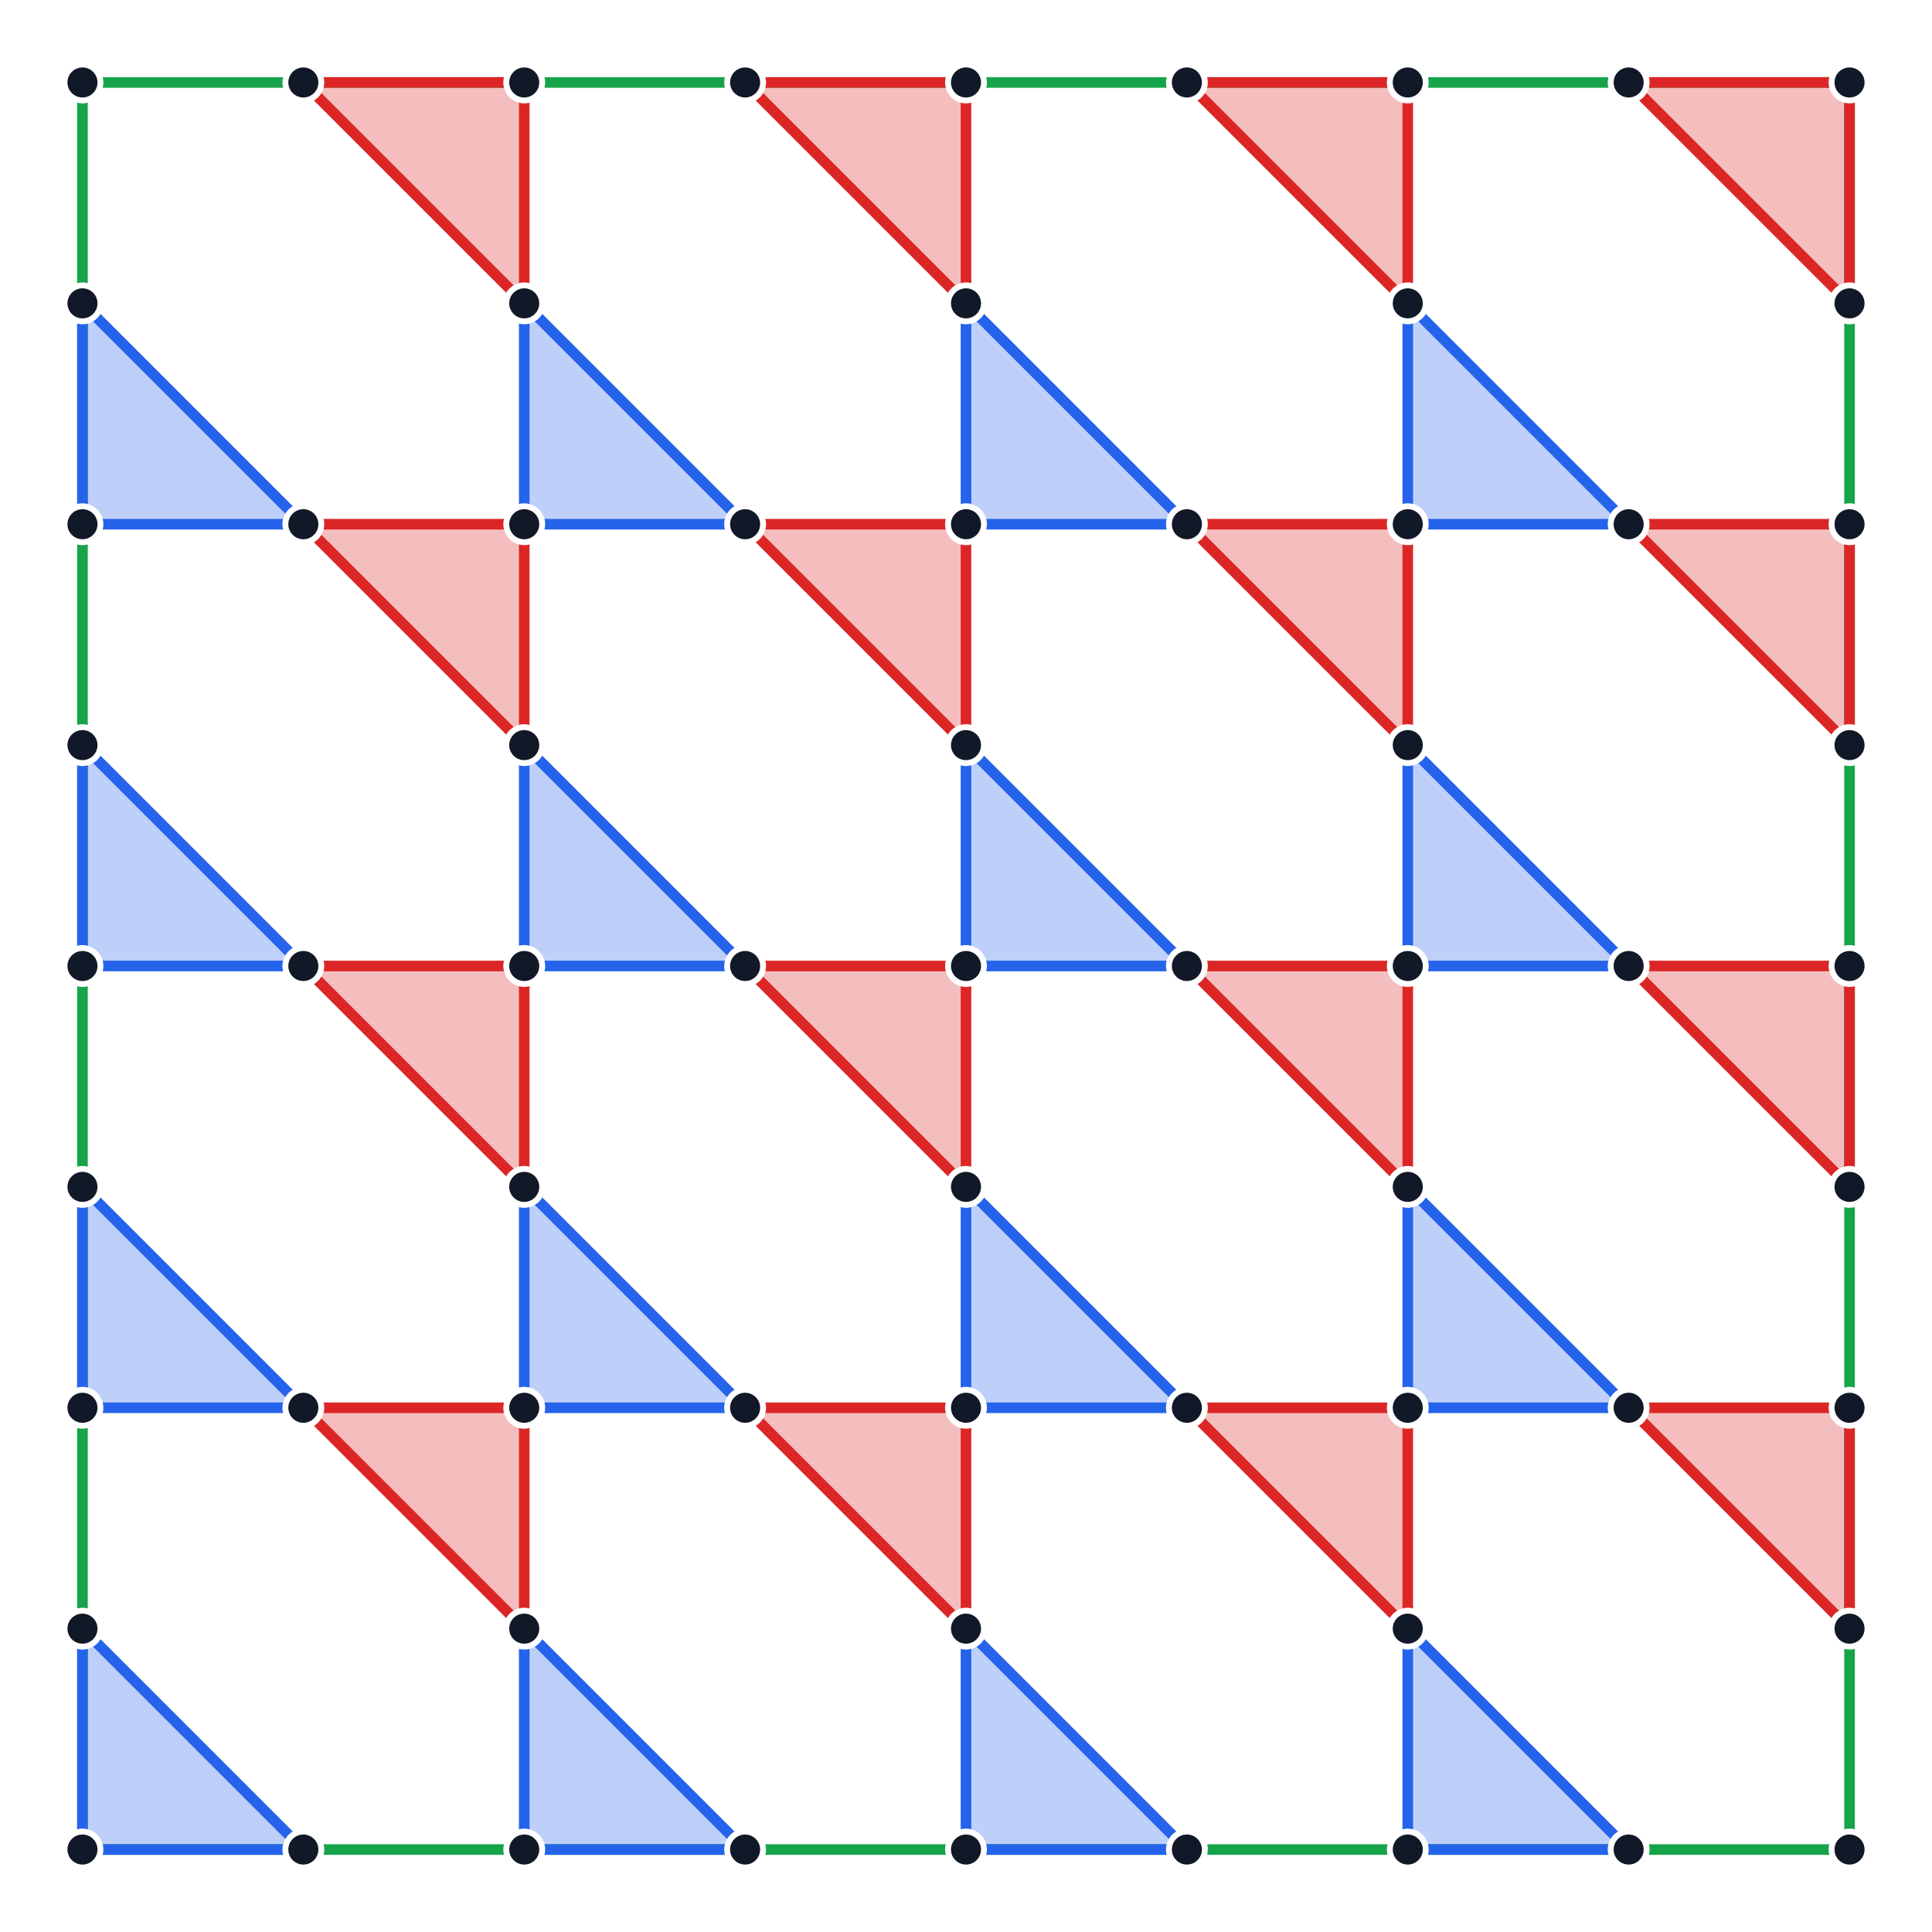
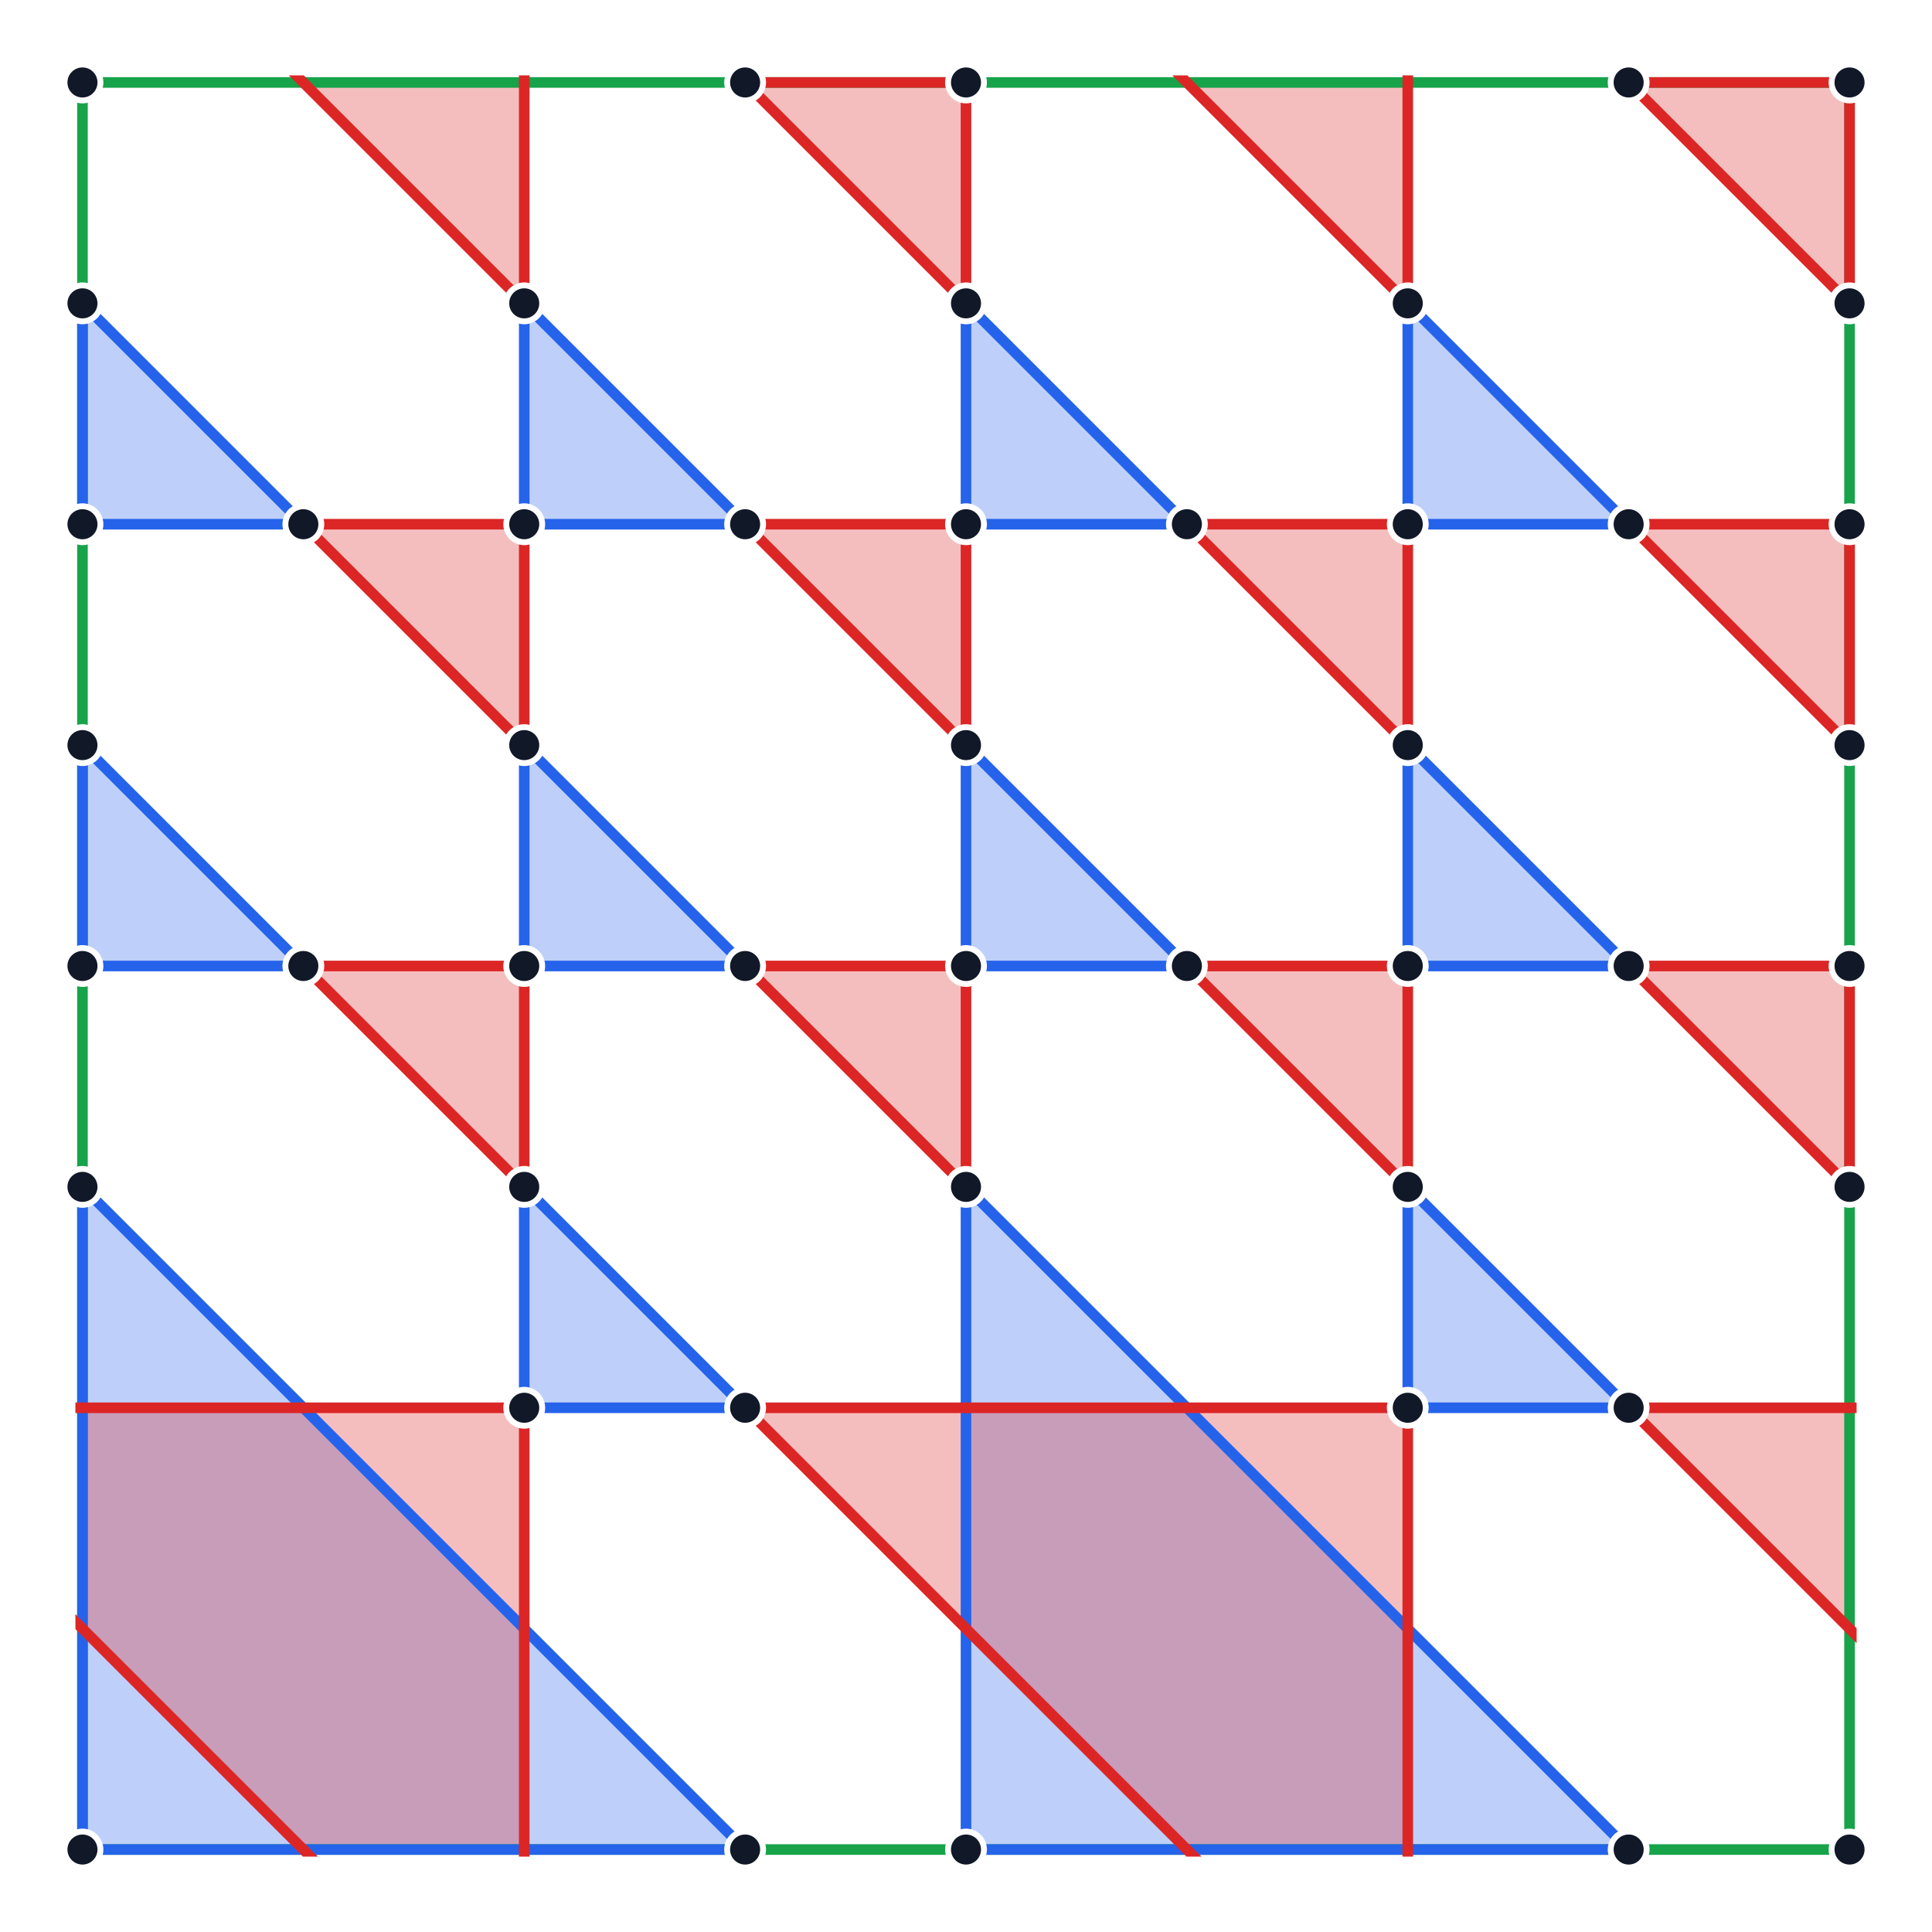
- <svg xmlns="http://www.w3.org/2000/svg" width="1600" height="1600" viewBox="0 0 328.0 328.0" role="img" aria-label="S01, standard bipartite, symmetry orbit 1, 48 switches">
+ <svg xmlns="http://www.w3.org/2000/svg" width="1600" height="1600" viewBox="0 0 328.0 328.0" role="img" aria-label="G1D06, all-disk, symmetry orbit 8, 36 switches">
  <style>.o4-diagram-bg{fill:#ffffff;}</style>
  <defs>
-     <clipPath id="o4-clip-s01">
+     <clipPath id="o4-clip-g1d06">
      <rect x="14.0" y="14.0" width="300.0" height="300.0" />
    </clipPath>
-     <clipPath id="o4-clip-s01-boundary">
+     <clipPath id="o4-clip-g1d06-boundary">
      <rect x="12.8" y="12.8" width="302.4" height="302.4" />
    </clipPath>
  </defs>
  <rect class="o4-diagram-bg" x="0" y="0" width="328.0" height="328.0" />
-   <g clip-path="url(#o4-clip-s01)">
-     <polygon points="51.50,314.00 14.00,276.50 14.00,314.00" style="fill:#2563eb;fill-opacity:.30;stroke:none" />
-     <polygon points="51.50,14.00 14.00,-23.50 14.00,14.00" style="fill:#2563eb;fill-opacity:.30;stroke:none" />
-     <polygon points="351.50,314.00 314.00,276.50 314.00,314.00" style="fill:#2563eb;fill-opacity:.30;stroke:none" />
-     <polygon points="351.50,14.00 314.00,-23.50 314.00,14.00" style="fill:#2563eb;fill-opacity:.30;stroke:none" />
+   <g clip-path="url(#o4-clip-g1d06)">
+     <polygon points="51.50,314.00 89.00,314.00 126.50,314.00 89.00,276.50 51.50,239.00 14.00,201.50 14.00,239.00 14.00,276.50 14.00,314.00" style="fill:#2563eb;fill-opacity:.30;stroke:none" />
+     <polygon points="51.50,14.00 89.00,14.00 126.50,14.00 89.00,-23.50 51.50,-61.00 14.00,-98.50 14.00,-61.00 14.00,-23.50 14.00,14.00" style="fill:#2563eb;fill-opacity:.30;stroke:none" />
+     <polygon points="351.50,314.00 389.00,314.00 426.50,314.00 389.00,276.50 351.50,239.00 314.00,201.50 314.00,239.00 314.00,276.50 314.00,314.00" style="fill:#2563eb;fill-opacity:.30;stroke:none" />
+     <polygon points="351.50,14.00 389.00,14.00 426.50,14.00 389.00,-23.50 351.50,-61.00 314.00,-98.50 314.00,-61.00 314.00,-23.50 314.00,14.00" style="fill:#2563eb;fill-opacity:.30;stroke:none" />
    <polygon points="-23.50,314.00 14.00,351.50 14.00,314.00" style="fill:#dc2626;fill-opacity:.30;stroke:none" />
    <polygon points="-23.50,14.00 14.00,51.50 14.00,14.00" style="fill:#dc2626;fill-opacity:.30;stroke:none" />
    <polygon points="276.50,314.00 314.00,351.50 314.00,314.00" style="fill:#dc2626;fill-opacity:.30;stroke:none" />
    <polygon points="276.50,14.00 314.00,51.50 314.00,14.00" style="fill:#dc2626;fill-opacity:.30;stroke:none" />
-     <polygon points="126.50,314.00 89.00,276.50 89.00,314.00" style="fill:#2563eb;fill-opacity:.30;stroke:none" />
-     <polygon points="126.50,14.00 89.00,-23.50 89.00,14.00" style="fill:#2563eb;fill-opacity:.30;stroke:none" />
-     <polygon points="51.50,314.00 89.00,351.50 89.00,314.00" style="fill:#dc2626;fill-opacity:.30;stroke:none" />
-     <polygon points="51.50,14.00 89.00,51.50 89.00,14.00" style="fill:#dc2626;fill-opacity:.30;stroke:none" />
-     <polygon points="201.50,314.00 164.00,276.50 164.00,314.00" style="fill:#2563eb;fill-opacity:.30;stroke:none" />
-     <polygon points="201.50,14.00 164.00,-23.50 164.00,14.00" style="fill:#2563eb;fill-opacity:.30;stroke:none" />
+     <polygon points="89.00,276.50 89.00,239.00 51.50,239.00 14.00,239.00 -23.50,239.00 14.00,276.50 51.50,314.00 89.00,351.50 89.00,314.00" style="fill:#dc2626;fill-opacity:.30;stroke:none" />
+     <polygon points="89.00,-23.50 89.00,-61.00 51.50,-61.00 14.00,-61.00 -23.50,-61.00 14.00,-23.50 51.50,14.00 89.00,51.50 89.00,14.00" style="fill:#dc2626;fill-opacity:.30;stroke:none" />
+     <polygon points="389.00,276.50 389.00,239.00 351.50,239.00 314.00,239.00 276.50,239.00 314.00,276.50 351.50,314.00 389.00,351.50 389.00,314.00" style="fill:#dc2626;fill-opacity:.30;stroke:none" />
+     <polygon points="389.00,-23.50 389.00,-61.00 351.50,-61.00 314.00,-61.00 276.50,-61.00 314.00,-23.50 351.50,14.00 389.00,51.50 389.00,14.00" style="fill:#dc2626;fill-opacity:.30;stroke:none" />
+     <polygon points="201.50,314.00 239.00,314.00 276.50,314.00 239.00,276.50 201.50,239.00 164.00,201.50 164.00,239.00 164.00,276.50 164.00,314.00" style="fill:#2563eb;fill-opacity:.30;stroke:none" />
+     <polygon points="201.50,14.00 239.00,14.00 276.50,14.00 239.00,-23.50 201.50,-61.00 164.00,-98.50 164.00,-61.00 164.00,-23.50 164.00,14.00" style="fill:#2563eb;fill-opacity:.30;stroke:none" />
    <polygon points="126.50,314.00 164.00,351.50 164.00,314.00" style="fill:#dc2626;fill-opacity:.30;stroke:none" />
    <polygon points="126.50,14.00 164.00,51.50 164.00,14.00" style="fill:#dc2626;fill-opacity:.30;stroke:none" />
-     <polygon points="276.50,314.00 239.00,276.50 239.00,314.00" style="fill:#2563eb;fill-opacity:.30;stroke:none" />
-     <polygon points="276.50,14.00 239.00,-23.50 239.00,14.00" style="fill:#2563eb;fill-opacity:.30;stroke:none" />
-     <polygon points="201.50,314.00 239.00,351.50 239.00,314.00" style="fill:#dc2626;fill-opacity:.30;stroke:none" />
-     <polygon points="201.50,14.00 239.00,51.50 239.00,14.00" style="fill:#dc2626;fill-opacity:.30;stroke:none" />
-     <polygon points="51.50,239.00 14.00,201.50 14.00,239.00" style="fill:#2563eb;fill-opacity:.30;stroke:none" />
-     <polygon points="351.50,239.00 314.00,201.50 314.00,239.00" style="fill:#2563eb;fill-opacity:.30;stroke:none" />
-     <polygon points="-23.50,239.00 14.00,276.50 14.00,239.00" style="fill:#dc2626;fill-opacity:.30;stroke:none" />
-     <polygon points="276.50,239.00 314.00,276.50 314.00,239.00" style="fill:#dc2626;fill-opacity:.30;stroke:none" />
+     <polygon points="239.00,276.50 239.00,239.00 201.50,239.00 164.00,239.00 126.50,239.00 164.00,276.50 201.50,314.00 239.00,351.50 239.00,314.00" style="fill:#dc2626;fill-opacity:.30;stroke:none" />
+     <polygon points="239.00,-23.50 239.00,-61.00 201.50,-61.00 164.00,-61.00 126.50,-61.00 164.00,-23.50 201.50,14.00 239.00,51.50 239.00,14.00" style="fill:#dc2626;fill-opacity:.30;stroke:none" />
    <polygon points="126.50,239.00 89.00,201.50 89.00,239.00" style="fill:#2563eb;fill-opacity:.30;stroke:none" />
-     <polygon points="51.50,239.00 89.00,276.50 89.00,239.00" style="fill:#dc2626;fill-opacity:.30;stroke:none" />
-     <polygon points="201.50,239.00 164.00,201.50 164.00,239.00" style="fill:#2563eb;fill-opacity:.30;stroke:none" />
-     <polygon points="126.50,239.00 164.00,276.50 164.00,239.00" style="fill:#dc2626;fill-opacity:.30;stroke:none" />
    <polygon points="276.50,239.00 239.00,201.50 239.00,239.00" style="fill:#2563eb;fill-opacity:.30;stroke:none" />
-     <polygon points="201.50,239.00 239.00,276.50 239.00,239.00" style="fill:#dc2626;fill-opacity:.30;stroke:none" />
    <polygon points="51.50,164.00 14.00,126.50 14.00,164.00" style="fill:#2563eb;fill-opacity:.30;stroke:none" />
    <polygon points="351.50,164.00 314.00,126.50 314.00,164.00" style="fill:#2563eb;fill-opacity:.30;stroke:none" />
    <polygon points="-23.50,164.00 14.00,201.50 14.00,164.00" style="fill:#dc2626;fill-opacity:.30;stroke:none" />
    <polygon points="276.50,164.00 314.00,201.50 314.00,164.00" style="fill:#dc2626;fill-opacity:.30;stroke:none" />
    <polygon points="126.50,164.00 89.00,126.50 89.00,164.00" style="fill:#2563eb;fill-opacity:.30;stroke:none" />
    <polygon points="51.50,164.00 89.00,201.50 89.00,164.00" style="fill:#dc2626;fill-opacity:.30;stroke:none" />
    <polygon points="201.50,164.00 164.00,126.50 164.00,164.00" style="fill:#2563eb;fill-opacity:.30;stroke:none" />
    <polygon points="126.50,164.00 164.00,201.50 164.00,164.00" style="fill:#dc2626;fill-opacity:.30;stroke:none" />
    <polygon points="276.50,164.00 239.00,126.50 239.00,164.00" style="fill:#2563eb;fill-opacity:.30;stroke:none" />
    <polygon points="201.50,164.00 239.00,201.50 239.00,164.00" style="fill:#dc2626;fill-opacity:.30;stroke:none" />
    <polygon points="51.50,89.00 14.00,51.50 14.00,89.00" style="fill:#2563eb;fill-opacity:.30;stroke:none" />
    <polygon points="351.50,89.00 314.00,51.50 314.00,89.00" style="fill:#2563eb;fill-opacity:.30;stroke:none" />
    <polygon points="-23.50,89.00 14.00,126.50 14.00,89.00" style="fill:#dc2626;fill-opacity:.30;stroke:none" />
    <polygon points="276.50,89.00 314.00,126.50 314.00,89.00" style="fill:#dc2626;fill-opacity:.30;stroke:none" />
    <polygon points="126.50,89.00 89.00,51.50 89.00,89.00" style="fill:#2563eb;fill-opacity:.30;stroke:none" />
    <polygon points="51.50,89.00 89.00,126.50 89.00,89.00" style="fill:#dc2626;fill-opacity:.30;stroke:none" />
    <polygon points="201.50,89.00 164.00,51.50 164.00,89.00" style="fill:#2563eb;fill-opacity:.30;stroke:none" />
    <polygon points="126.50,89.00 164.00,126.50 164.00,89.00" style="fill:#dc2626;fill-opacity:.30;stroke:none" />
    <polygon points="276.50,89.00 239.00,51.50 239.00,89.00" style="fill:#2563eb;fill-opacity:.30;stroke:none" />
    <polygon points="201.50,89.00 239.00,126.50 239.00,89.00" style="fill:#dc2626;fill-opacity:.30;stroke:none" />
  </g>
  <rect x="14.0" y="14.0" width="300.0" height="300.0" style="fill:none;stroke:#16a34a;stroke-width:1.8" />
-   <g clip-path="url(#o4-clip-s01-boundary)">
-     <line x1="51.50" y1="314.00" x2="14.00" y2="276.50" style="stroke:#2563eb;stroke-width:1.8;stroke-linejoin:round;stroke-linecap:round" />
+   <g clip-path="url(#o4-clip-g1d06-boundary)">
+     <line x1="51.50" y1="314.00" x2="89.00" y2="314.00" style="stroke:#2563eb;stroke-width:1.8;stroke-linejoin:round;stroke-linecap:round" />
+     <line x1="89.00" y1="314.00" x2="126.50" y2="314.00" style="stroke:#2563eb;stroke-width:1.8;stroke-linejoin:round;stroke-linecap:round" />
+     <line x1="126.50" y1="314.00" x2="89.00" y2="276.50" style="stroke:#2563eb;stroke-width:1.8;stroke-linejoin:round;stroke-linecap:round" />
+     <line x1="89.00" y1="276.50" x2="51.50" y2="239.00" style="stroke:#2563eb;stroke-width:1.8;stroke-linejoin:round;stroke-linecap:round" />
+     <line x1="51.50" y1="239.00" x2="14.00" y2="201.50" style="stroke:#2563eb;stroke-width:1.8;stroke-linejoin:round;stroke-linecap:round" />
+     <line x1="14.00" y1="201.50" x2="14.00" y2="239.00" style="stroke:#2563eb;stroke-width:1.8;stroke-linejoin:round;stroke-linecap:round" />
+     <line x1="14.00" y1="239.00" x2="14.00" y2="276.50" style="stroke:#2563eb;stroke-width:1.8;stroke-linejoin:round;stroke-linecap:round" />
    <line x1="14.00" y1="276.50" x2="14.00" y2="314.00" style="stroke:#2563eb;stroke-width:1.8;stroke-linejoin:round;stroke-linecap:round" />
    <line x1="14.00" y1="314.00" x2="51.50" y2="314.00" style="stroke:#2563eb;stroke-width:1.8;stroke-linejoin:round;stroke-linecap:round" />
-     <line x1="51.50" y1="14.00" x2="14.00" y2="-23.50" style="stroke:#2563eb;stroke-width:1.8;stroke-linejoin:round;stroke-linecap:round" />
-     <line x1="351.50" y1="314.00" x2="314.00" y2="276.50" style="stroke:#2563eb;stroke-width:1.8;stroke-linejoin:round;stroke-linecap:round" />
-     <line x1="351.50" y1="14.00" x2="314.00" y2="-23.50" style="stroke:#2563eb;stroke-width:1.8;stroke-linejoin:round;stroke-linecap:round" />
+     <line x1="126.50" y1="14.00" x2="89.00" y2="-23.50" style="stroke:#2563eb;stroke-width:1.8;stroke-linejoin:round;stroke-linecap:round" />
+     <line x1="351.50" y1="239.00" x2="314.00" y2="201.50" style="stroke:#2563eb;stroke-width:1.8;stroke-linejoin:round;stroke-linecap:round" />
    <line x1="-23.50" y1="314.00" x2="14.00" y2="351.50" style="stroke:#dc2626;stroke-width:1.8;stroke-linejoin:round;stroke-linecap:round" />
    <line x1="-23.50" y1="14.00" x2="14.00" y2="51.50" style="stroke:#dc2626;stroke-width:1.8;stroke-linejoin:round;stroke-linecap:round" />
    <line x1="276.50" y1="314.00" x2="314.00" y2="351.50" style="stroke:#dc2626;stroke-width:1.8;stroke-linejoin:round;stroke-linecap:round" />
    <line x1="276.50" y1="14.00" x2="314.00" y2="51.50" style="stroke:#dc2626;stroke-width:1.8;stroke-linejoin:round;stroke-linecap:round" />
    <line x1="314.00" y1="51.50" x2="314.00" y2="14.00" style="stroke:#dc2626;stroke-width:1.8;stroke-linejoin:round;stroke-linecap:round" />
    <line x1="314.00" y1="14.00" x2="276.50" y2="14.00" style="stroke:#dc2626;stroke-width:1.8;stroke-linejoin:round;stroke-linecap:round" />
-     <line x1="126.50" y1="314.00" x2="89.00" y2="276.50" style="stroke:#2563eb;stroke-width:1.8;stroke-linejoin:round;stroke-linecap:round" />
-     <line x1="89.00" y1="276.50" x2="89.00" y2="314.00" style="stroke:#2563eb;stroke-width:1.8;stroke-linejoin:round;stroke-linecap:round" />
-     <line x1="89.00" y1="314.00" x2="126.50" y2="314.00" style="stroke:#2563eb;stroke-width:1.8;stroke-linejoin:round;stroke-linecap:round" />
-     <line x1="126.50" y1="14.00" x2="89.00" y2="-23.50" style="stroke:#2563eb;stroke-width:1.8;stroke-linejoin:round;stroke-linecap:round" />
-     <line x1="89.00" y1="-23.50" x2="89.00" y2="14.00" style="stroke:#2563eb;stroke-width:1.8;stroke-linejoin:round;stroke-linecap:round" />
+     <line x1="89.00" y1="276.50" x2="89.00" y2="239.00" style="stroke:#dc2626;stroke-width:1.8;stroke-linejoin:round;stroke-linecap:round" />
+     <line x1="89.00" y1="239.00" x2="51.50" y2="239.00" style="stroke:#dc2626;stroke-width:1.8;stroke-linejoin:round;stroke-linecap:round" />
+     <line x1="51.50" y1="239.00" x2="14.00" y2="239.00" style="stroke:#dc2626;stroke-width:1.8;stroke-linejoin:round;stroke-linecap:round" />
+     <line x1="14.00" y1="239.00" x2="-23.50" y2="239.00" style="stroke:#dc2626;stroke-width:1.8;stroke-linejoin:round;stroke-linecap:round" />
+     <line x1="-23.50" y1="239.00" x2="14.00" y2="276.50" style="stroke:#dc2626;stroke-width:1.8;stroke-linejoin:round;stroke-linecap:round" />
+     <line x1="14.00" y1="276.50" x2="51.50" y2="314.00" style="stroke:#dc2626;stroke-width:1.8;stroke-linejoin:round;stroke-linecap:round" />
    <line x1="51.50" y1="314.00" x2="89.00" y2="351.50" style="stroke:#dc2626;stroke-width:1.8;stroke-linejoin:round;stroke-linecap:round" />
    <line x1="89.00" y1="351.50" x2="89.00" y2="314.00" style="stroke:#dc2626;stroke-width:1.8;stroke-linejoin:round;stroke-linecap:round" />
+     <line x1="89.00" y1="314.00" x2="89.00" y2="276.50" style="stroke:#dc2626;stroke-width:1.8;stroke-linejoin:round;stroke-linecap:round" />
+     <line x1="14.00" y1="-23.50" x2="51.50" y2="14.00" style="stroke:#dc2626;stroke-width:1.8;stroke-linejoin:round;stroke-linecap:round" />
    <line x1="51.50" y1="14.00" x2="89.00" y2="51.50" style="stroke:#dc2626;stroke-width:1.8;stroke-linejoin:round;stroke-linecap:round" />
    <line x1="89.00" y1="51.50" x2="89.00" y2="14.00" style="stroke:#dc2626;stroke-width:1.8;stroke-linejoin:round;stroke-linecap:round" />
-     <line x1="89.00" y1="14.00" x2="51.50" y2="14.00" style="stroke:#dc2626;stroke-width:1.8;stroke-linejoin:round;stroke-linecap:round" />
-     <line x1="201.50" y1="314.00" x2="164.00" y2="276.50" style="stroke:#2563eb;stroke-width:1.8;stroke-linejoin:round;stroke-linecap:round" />
+     <line x1="89.00" y1="14.00" x2="89.00" y2="-23.50" style="stroke:#dc2626;stroke-width:1.8;stroke-linejoin:round;stroke-linecap:round" />
+     <line x1="351.50" y1="239.00" x2="314.00" y2="239.00" style="stroke:#dc2626;stroke-width:1.8;stroke-linejoin:round;stroke-linecap:round" />
+     <line x1="314.00" y1="239.00" x2="276.50" y2="239.00" style="stroke:#dc2626;stroke-width:1.8;stroke-linejoin:round;stroke-linecap:round" />
+     <line x1="276.50" y1="239.00" x2="314.00" y2="276.50" style="stroke:#dc2626;stroke-width:1.8;stroke-linejoin:round;stroke-linecap:round" />
+     <line x1="314.00" y1="276.50" x2="351.50" y2="314.00" style="stroke:#dc2626;stroke-width:1.8;stroke-linejoin:round;stroke-linecap:round" />
+     <line x1="314.00" y1="-23.50" x2="351.50" y2="14.00" style="stroke:#dc2626;stroke-width:1.8;stroke-linejoin:round;stroke-linecap:round" />
+     <line x1="201.50" y1="314.00" x2="239.00" y2="314.00" style="stroke:#2563eb;stroke-width:1.8;stroke-linejoin:round;stroke-linecap:round" />
+     <line x1="239.00" y1="314.00" x2="276.50" y2="314.00" style="stroke:#2563eb;stroke-width:1.8;stroke-linejoin:round;stroke-linecap:round" />
+     <line x1="276.50" y1="314.00" x2="239.00" y2="276.50" style="stroke:#2563eb;stroke-width:1.8;stroke-linejoin:round;stroke-linecap:round" />
+     <line x1="239.00" y1="276.50" x2="201.50" y2="239.00" style="stroke:#2563eb;stroke-width:1.8;stroke-linejoin:round;stroke-linecap:round" />
+     <line x1="201.50" y1="239.00" x2="164.00" y2="201.50" style="stroke:#2563eb;stroke-width:1.8;stroke-linejoin:round;stroke-linecap:round" />
+     <line x1="164.00" y1="201.50" x2="164.00" y2="239.00" style="stroke:#2563eb;stroke-width:1.8;stroke-linejoin:round;stroke-linecap:round" />
+     <line x1="164.00" y1="239.00" x2="164.00" y2="276.50" style="stroke:#2563eb;stroke-width:1.8;stroke-linejoin:round;stroke-linecap:round" />
    <line x1="164.00" y1="276.50" x2="164.00" y2="314.00" style="stroke:#2563eb;stroke-width:1.8;stroke-linejoin:round;stroke-linecap:round" />
    <line x1="164.00" y1="314.00" x2="201.50" y2="314.00" style="stroke:#2563eb;stroke-width:1.8;stroke-linejoin:round;stroke-linecap:round" />
-     <line x1="201.50" y1="14.00" x2="164.00" y2="-23.50" style="stroke:#2563eb;stroke-width:1.8;stroke-linejoin:round;stroke-linecap:round" />
+     <line x1="276.50" y1="14.00" x2="239.00" y2="-23.50" style="stroke:#2563eb;stroke-width:1.8;stroke-linejoin:round;stroke-linecap:round" />
    <line x1="164.00" y1="-23.50" x2="164.00" y2="14.00" style="stroke:#2563eb;stroke-width:1.8;stroke-linejoin:round;stroke-linecap:round" />
    <line x1="126.50" y1="314.00" x2="164.00" y2="351.50" style="stroke:#dc2626;stroke-width:1.8;stroke-linejoin:round;stroke-linecap:round" />
    <line x1="164.00" y1="351.50" x2="164.00" y2="314.00" style="stroke:#dc2626;stroke-width:1.8;stroke-linejoin:round;stroke-linecap:round" />
    <line x1="126.50" y1="14.00" x2="164.00" y2="51.50" style="stroke:#dc2626;stroke-width:1.8;stroke-linejoin:round;stroke-linecap:round" />
    <line x1="164.00" y1="51.50" x2="164.00" y2="14.00" style="stroke:#dc2626;stroke-width:1.8;stroke-linejoin:round;stroke-linecap:round" />
    <line x1="164.00" y1="14.00" x2="126.50" y2="14.00" style="stroke:#dc2626;stroke-width:1.8;stroke-linejoin:round;stroke-linecap:round" />
-     <line x1="276.50" y1="314.00" x2="239.00" y2="276.50" style="stroke:#2563eb;stroke-width:1.8;stroke-linejoin:round;stroke-linecap:round" />
-     <line x1="239.00" y1="276.50" x2="239.00" y2="314.00" style="stroke:#2563eb;stroke-width:1.8;stroke-linejoin:round;stroke-linecap:round" />
-     <line x1="239.00" y1="314.00" x2="276.50" y2="314.00" style="stroke:#2563eb;stroke-width:1.8;stroke-linejoin:round;stroke-linecap:round" />
-     <line x1="276.50" y1="14.00" x2="239.00" y2="-23.50" style="stroke:#2563eb;stroke-width:1.8;stroke-linejoin:round;stroke-linecap:round" />
-     <line x1="239.00" y1="-23.50" x2="239.00" y2="14.00" style="stroke:#2563eb;stroke-width:1.8;stroke-linejoin:round;stroke-linecap:round" />
+     <line x1="239.00" y1="276.50" x2="239.00" y2="239.00" style="stroke:#dc2626;stroke-width:1.8;stroke-linejoin:round;stroke-linecap:round" />
+     <line x1="239.00" y1="239.00" x2="201.50" y2="239.00" style="stroke:#dc2626;stroke-width:1.8;stroke-linejoin:round;stroke-linecap:round" />
+     <line x1="201.50" y1="239.00" x2="164.00" y2="239.00" style="stroke:#dc2626;stroke-width:1.8;stroke-linejoin:round;stroke-linecap:round" />
+     <line x1="164.00" y1="239.00" x2="126.50" y2="239.00" style="stroke:#dc2626;stroke-width:1.8;stroke-linejoin:round;stroke-linecap:round" />
+     <line x1="126.50" y1="239.00" x2="164.00" y2="276.50" style="stroke:#dc2626;stroke-width:1.8;stroke-linejoin:round;stroke-linecap:round" />
+     <line x1="164.00" y1="276.50" x2="201.50" y2="314.00" style="stroke:#dc2626;stroke-width:1.8;stroke-linejoin:round;stroke-linecap:round" />
    <line x1="201.50" y1="314.00" x2="239.00" y2="351.50" style="stroke:#dc2626;stroke-width:1.8;stroke-linejoin:round;stroke-linecap:round" />
    <line x1="239.00" y1="351.50" x2="239.00" y2="314.00" style="stroke:#dc2626;stroke-width:1.8;stroke-linejoin:round;stroke-linecap:round" />
+     <line x1="239.00" y1="314.00" x2="239.00" y2="276.50" style="stroke:#dc2626;stroke-width:1.8;stroke-linejoin:round;stroke-linecap:round" />
+     <line x1="164.00" y1="-23.50" x2="201.50" y2="14.00" style="stroke:#dc2626;stroke-width:1.8;stroke-linejoin:round;stroke-linecap:round" />
    <line x1="201.50" y1="14.00" x2="239.00" y2="51.50" style="stroke:#dc2626;stroke-width:1.8;stroke-linejoin:round;stroke-linecap:round" />
    <line x1="239.00" y1="51.50" x2="239.00" y2="14.00" style="stroke:#dc2626;stroke-width:1.8;stroke-linejoin:round;stroke-linecap:round" />
-     <line x1="239.00" y1="14.00" x2="201.50" y2="14.00" style="stroke:#dc2626;stroke-width:1.8;stroke-linejoin:round;stroke-linecap:round" />
-     <line x1="51.50" y1="239.00" x2="14.00" y2="201.50" style="stroke:#2563eb;stroke-width:1.8;stroke-linejoin:round;stroke-linecap:round" />
-     <line x1="14.00" y1="201.50" x2="14.00" y2="239.00" style="stroke:#2563eb;stroke-width:1.8;stroke-linejoin:round;stroke-linecap:round" />
-     <line x1="14.00" y1="239.00" x2="51.50" y2="239.00" style="stroke:#2563eb;stroke-width:1.8;stroke-linejoin:round;stroke-linecap:round" />
-     <line x1="351.50" y1="239.00" x2="314.00" y2="201.50" style="stroke:#2563eb;stroke-width:1.8;stroke-linejoin:round;stroke-linecap:round" />
-     <line x1="314.00" y1="239.00" x2="351.50" y2="239.00" style="stroke:#2563eb;stroke-width:1.8;stroke-linejoin:round;stroke-linecap:round" />
-     <line x1="-23.50" y1="239.00" x2="14.00" y2="276.50" style="stroke:#dc2626;stroke-width:1.8;stroke-linejoin:round;stroke-linecap:round" />
-     <line x1="14.00" y1="239.00" x2="-23.50" y2="239.00" style="stroke:#dc2626;stroke-width:1.8;stroke-linejoin:round;stroke-linecap:round" />
-     <line x1="276.50" y1="239.00" x2="314.00" y2="276.50" style="stroke:#dc2626;stroke-width:1.8;stroke-linejoin:round;stroke-linecap:round" />
-     <line x1="314.00" y1="276.50" x2="314.00" y2="239.00" style="stroke:#dc2626;stroke-width:1.8;stroke-linejoin:round;stroke-linecap:round" />
-     <line x1="314.00" y1="239.00" x2="276.50" y2="239.00" style="stroke:#dc2626;stroke-width:1.8;stroke-linejoin:round;stroke-linecap:round" />
+     <line x1="239.00" y1="14.00" x2="239.00" y2="-23.50" style="stroke:#dc2626;stroke-width:1.8;stroke-linejoin:round;stroke-linecap:round" />
    <line x1="126.50" y1="239.00" x2="89.00" y2="201.50" style="stroke:#2563eb;stroke-width:1.8;stroke-linejoin:round;stroke-linecap:round" />
    <line x1="89.00" y1="201.50" x2="89.00" y2="239.00" style="stroke:#2563eb;stroke-width:1.8;stroke-linejoin:round;stroke-linecap:round" />
    <line x1="89.00" y1="239.00" x2="126.50" y2="239.00" style="stroke:#2563eb;stroke-width:1.8;stroke-linejoin:round;stroke-linecap:round" />
-     <line x1="51.50" y1="239.00" x2="89.00" y2="276.50" style="stroke:#dc2626;stroke-width:1.8;stroke-linejoin:round;stroke-linecap:round" />
-     <line x1="89.00" y1="276.50" x2="89.00" y2="239.00" style="stroke:#dc2626;stroke-width:1.8;stroke-linejoin:round;stroke-linecap:round" />
-     <line x1="89.00" y1="239.00" x2="51.50" y2="239.00" style="stroke:#dc2626;stroke-width:1.8;stroke-linejoin:round;stroke-linecap:round" />
-     <line x1="201.50" y1="239.00" x2="164.00" y2="201.50" style="stroke:#2563eb;stroke-width:1.8;stroke-linejoin:round;stroke-linecap:round" />
-     <line x1="164.00" y1="201.50" x2="164.00" y2="239.00" style="stroke:#2563eb;stroke-width:1.8;stroke-linejoin:round;stroke-linecap:round" />
-     <line x1="164.00" y1="239.00" x2="201.50" y2="239.00" style="stroke:#2563eb;stroke-width:1.8;stroke-linejoin:round;stroke-linecap:round" />
-     <line x1="126.50" y1="239.00" x2="164.00" y2="276.50" style="stroke:#dc2626;stroke-width:1.8;stroke-linejoin:round;stroke-linecap:round" />
-     <line x1="164.00" y1="276.50" x2="164.00" y2="239.00" style="stroke:#dc2626;stroke-width:1.8;stroke-linejoin:round;stroke-linecap:round" />
-     <line x1="164.00" y1="239.00" x2="126.50" y2="239.00" style="stroke:#dc2626;stroke-width:1.8;stroke-linejoin:round;stroke-linecap:round" />
    <line x1="276.50" y1="239.00" x2="239.00" y2="201.50" style="stroke:#2563eb;stroke-width:1.8;stroke-linejoin:round;stroke-linecap:round" />
    <line x1="239.00" y1="201.50" x2="239.00" y2="239.00" style="stroke:#2563eb;stroke-width:1.8;stroke-linejoin:round;stroke-linecap:round" />
    <line x1="239.00" y1="239.00" x2="276.50" y2="239.00" style="stroke:#2563eb;stroke-width:1.8;stroke-linejoin:round;stroke-linecap:round" />
-     <line x1="201.50" y1="239.00" x2="239.00" y2="276.50" style="stroke:#dc2626;stroke-width:1.8;stroke-linejoin:round;stroke-linecap:round" />
-     <line x1="239.00" y1="276.50" x2="239.00" y2="239.00" style="stroke:#dc2626;stroke-width:1.8;stroke-linejoin:round;stroke-linecap:round" />
-     <line x1="239.00" y1="239.00" x2="201.50" y2="239.00" style="stroke:#dc2626;stroke-width:1.8;stroke-linejoin:round;stroke-linecap:round" />
    <line x1="51.50" y1="164.00" x2="14.00" y2="126.50" style="stroke:#2563eb;stroke-width:1.8;stroke-linejoin:round;stroke-linecap:round" />
    <line x1="14.00" y1="126.50" x2="14.00" y2="164.00" style="stroke:#2563eb;stroke-width:1.8;stroke-linejoin:round;stroke-linecap:round" />
    <line x1="14.00" y1="164.00" x2="51.50" y2="164.00" style="stroke:#2563eb;stroke-width:1.8;stroke-linejoin:round;stroke-linecap:round" />
    <line x1="351.50" y1="164.00" x2="314.00" y2="126.50" style="stroke:#2563eb;stroke-width:1.8;stroke-linejoin:round;stroke-linecap:round" />
    <line x1="314.00" y1="164.00" x2="351.50" y2="164.00" style="stroke:#2563eb;stroke-width:1.8;stroke-linejoin:round;stroke-linecap:round" />
    <line x1="-23.50" y1="164.00" x2="14.00" y2="201.50" style="stroke:#dc2626;stroke-width:1.8;stroke-linejoin:round;stroke-linecap:round" />
    <line x1="14.00" y1="164.00" x2="-23.50" y2="164.00" style="stroke:#dc2626;stroke-width:1.8;stroke-linejoin:round;stroke-linecap:round" />
    <line x1="276.50" y1="164.00" x2="314.00" y2="201.50" style="stroke:#dc2626;stroke-width:1.8;stroke-linejoin:round;stroke-linecap:round" />
    <line x1="314.00" y1="201.50" x2="314.00" y2="164.00" style="stroke:#dc2626;stroke-width:1.8;stroke-linejoin:round;stroke-linecap:round" />
    <line x1="314.00" y1="164.00" x2="276.50" y2="164.00" style="stroke:#dc2626;stroke-width:1.8;stroke-linejoin:round;stroke-linecap:round" />
    <line x1="126.50" y1="164.00" x2="89.00" y2="126.50" style="stroke:#2563eb;stroke-width:1.8;stroke-linejoin:round;stroke-linecap:round" />
    <line x1="89.00" y1="126.50" x2="89.00" y2="164.00" style="stroke:#2563eb;stroke-width:1.8;stroke-linejoin:round;stroke-linecap:round" />
    <line x1="89.00" y1="164.00" x2="126.50" y2="164.00" style="stroke:#2563eb;stroke-width:1.8;stroke-linejoin:round;stroke-linecap:round" />
    <line x1="51.50" y1="164.00" x2="89.00" y2="201.50" style="stroke:#dc2626;stroke-width:1.8;stroke-linejoin:round;stroke-linecap:round" />
    <line x1="89.00" y1="201.50" x2="89.00" y2="164.00" style="stroke:#dc2626;stroke-width:1.8;stroke-linejoin:round;stroke-linecap:round" />
    <line x1="89.00" y1="164.00" x2="51.50" y2="164.00" style="stroke:#dc2626;stroke-width:1.8;stroke-linejoin:round;stroke-linecap:round" />
    <line x1="201.50" y1="164.00" x2="164.00" y2="126.50" style="stroke:#2563eb;stroke-width:1.8;stroke-linejoin:round;stroke-linecap:round" />
    <line x1="164.00" y1="126.50" x2="164.00" y2="164.00" style="stroke:#2563eb;stroke-width:1.8;stroke-linejoin:round;stroke-linecap:round" />
    <line x1="164.00" y1="164.00" x2="201.50" y2="164.00" style="stroke:#2563eb;stroke-width:1.8;stroke-linejoin:round;stroke-linecap:round" />
    <line x1="126.50" y1="164.00" x2="164.00" y2="201.50" style="stroke:#dc2626;stroke-width:1.8;stroke-linejoin:round;stroke-linecap:round" />
    <line x1="164.00" y1="201.50" x2="164.00" y2="164.00" style="stroke:#dc2626;stroke-width:1.8;stroke-linejoin:round;stroke-linecap:round" />
    <line x1="164.00" y1="164.00" x2="126.50" y2="164.00" style="stroke:#dc2626;stroke-width:1.8;stroke-linejoin:round;stroke-linecap:round" />
    <line x1="276.50" y1="164.00" x2="239.00" y2="126.50" style="stroke:#2563eb;stroke-width:1.8;stroke-linejoin:round;stroke-linecap:round" />
    <line x1="239.00" y1="126.50" x2="239.00" y2="164.00" style="stroke:#2563eb;stroke-width:1.8;stroke-linejoin:round;stroke-linecap:round" />
    <line x1="239.00" y1="164.00" x2="276.50" y2="164.00" style="stroke:#2563eb;stroke-width:1.8;stroke-linejoin:round;stroke-linecap:round" />
    <line x1="201.50" y1="164.00" x2="239.00" y2="201.50" style="stroke:#dc2626;stroke-width:1.8;stroke-linejoin:round;stroke-linecap:round" />
    <line x1="239.00" y1="201.50" x2="239.00" y2="164.00" style="stroke:#dc2626;stroke-width:1.8;stroke-linejoin:round;stroke-linecap:round" />
    <line x1="239.00" y1="164.00" x2="201.50" y2="164.00" style="stroke:#dc2626;stroke-width:1.8;stroke-linejoin:round;stroke-linecap:round" />
    <line x1="51.50" y1="89.00" x2="14.00" y2="51.50" style="stroke:#2563eb;stroke-width:1.8;stroke-linejoin:round;stroke-linecap:round" />
    <line x1="14.00" y1="51.50" x2="14.00" y2="89.00" style="stroke:#2563eb;stroke-width:1.8;stroke-linejoin:round;stroke-linecap:round" />
    <line x1="14.00" y1="89.00" x2="51.50" y2="89.00" style="stroke:#2563eb;stroke-width:1.8;stroke-linejoin:round;stroke-linecap:round" />
    <line x1="351.50" y1="89.00" x2="314.00" y2="51.50" style="stroke:#2563eb;stroke-width:1.8;stroke-linejoin:round;stroke-linecap:round" />
    <line x1="314.00" y1="89.00" x2="351.50" y2="89.00" style="stroke:#2563eb;stroke-width:1.8;stroke-linejoin:round;stroke-linecap:round" />
    <line x1="-23.50" y1="89.00" x2="14.00" y2="126.50" style="stroke:#dc2626;stroke-width:1.8;stroke-linejoin:round;stroke-linecap:round" />
    <line x1="14.00" y1="89.00" x2="-23.50" y2="89.00" style="stroke:#dc2626;stroke-width:1.8;stroke-linejoin:round;stroke-linecap:round" />
    <line x1="276.50" y1="89.00" x2="314.00" y2="126.50" style="stroke:#dc2626;stroke-width:1.8;stroke-linejoin:round;stroke-linecap:round" />
    <line x1="314.00" y1="126.50" x2="314.00" y2="89.00" style="stroke:#dc2626;stroke-width:1.8;stroke-linejoin:round;stroke-linecap:round" />
    <line x1="314.00" y1="89.00" x2="276.50" y2="89.00" style="stroke:#dc2626;stroke-width:1.8;stroke-linejoin:round;stroke-linecap:round" />
    <line x1="126.50" y1="89.00" x2="89.00" y2="51.50" style="stroke:#2563eb;stroke-width:1.8;stroke-linejoin:round;stroke-linecap:round" />
    <line x1="89.00" y1="51.50" x2="89.00" y2="89.00" style="stroke:#2563eb;stroke-width:1.8;stroke-linejoin:round;stroke-linecap:round" />
    <line x1="89.00" y1="89.00" x2="126.50" y2="89.00" style="stroke:#2563eb;stroke-width:1.8;stroke-linejoin:round;stroke-linecap:round" />
    <line x1="51.50" y1="89.00" x2="89.00" y2="126.50" style="stroke:#dc2626;stroke-width:1.8;stroke-linejoin:round;stroke-linecap:round" />
    <line x1="89.00" y1="126.50" x2="89.00" y2="89.00" style="stroke:#dc2626;stroke-width:1.8;stroke-linejoin:round;stroke-linecap:round" />
    <line x1="89.00" y1="89.00" x2="51.50" y2="89.00" style="stroke:#dc2626;stroke-width:1.8;stroke-linejoin:round;stroke-linecap:round" />
    <line x1="201.50" y1="89.00" x2="164.00" y2="51.50" style="stroke:#2563eb;stroke-width:1.8;stroke-linejoin:round;stroke-linecap:round" />
    <line x1="164.00" y1="51.50" x2="164.00" y2="89.00" style="stroke:#2563eb;stroke-width:1.8;stroke-linejoin:round;stroke-linecap:round" />
    <line x1="164.00" y1="89.00" x2="201.50" y2="89.00" style="stroke:#2563eb;stroke-width:1.8;stroke-linejoin:round;stroke-linecap:round" />
    <line x1="126.50" y1="89.00" x2="164.00" y2="126.50" style="stroke:#dc2626;stroke-width:1.8;stroke-linejoin:round;stroke-linecap:round" />
    <line x1="164.00" y1="126.50" x2="164.00" y2="89.00" style="stroke:#dc2626;stroke-width:1.8;stroke-linejoin:round;stroke-linecap:round" />
    <line x1="164.00" y1="89.00" x2="126.50" y2="89.00" style="stroke:#dc2626;stroke-width:1.8;stroke-linejoin:round;stroke-linecap:round" />
    <line x1="276.50" y1="89.00" x2="239.00" y2="51.50" style="stroke:#2563eb;stroke-width:1.8;stroke-linejoin:round;stroke-linecap:round" />
    <line x1="239.00" y1="51.50" x2="239.00" y2="89.00" style="stroke:#2563eb;stroke-width:1.8;stroke-linejoin:round;stroke-linecap:round" />
    <line x1="239.00" y1="89.00" x2="276.50" y2="89.00" style="stroke:#2563eb;stroke-width:1.8;stroke-linejoin:round;stroke-linecap:round" />
    <line x1="201.50" y1="89.00" x2="239.00" y2="126.50" style="stroke:#dc2626;stroke-width:1.8;stroke-linejoin:round;stroke-linecap:round" />
    <line x1="239.00" y1="126.50" x2="239.00" y2="89.00" style="stroke:#dc2626;stroke-width:1.8;stroke-linejoin:round;stroke-linecap:round" />
    <line x1="239.00" y1="89.00" x2="201.50" y2="89.00" style="stroke:#dc2626;stroke-width:1.8;stroke-linejoin:round;stroke-linecap:round" />
  </g>
  <circle cx="14.00" cy="314.00" r="3.05" style="fill:#111827;stroke:#ffffff;stroke-width:1.0" />
  <circle cx="14.00" cy="14.00" r="3.05" style="fill:#111827;stroke:#ffffff;stroke-width:1.0" />
  <circle cx="314.00" cy="314.00" r="3.05" style="fill:#111827;stroke:#ffffff;stroke-width:1.0" />
  <circle cx="314.00" cy="14.00" r="3.05" style="fill:#111827;stroke:#ffffff;stroke-width:1.0" />
-   <circle cx="89.00" cy="314.00" r="3.05" style="fill:#111827;stroke:#ffffff;stroke-width:1.0" />
-   <circle cx="89.00" cy="14.00" r="3.05" style="fill:#111827;stroke:#ffffff;stroke-width:1.0" />
  <circle cx="164.00" cy="314.00" r="3.05" style="fill:#111827;stroke:#ffffff;stroke-width:1.0" />
  <circle cx="164.00" cy="14.00" r="3.05" style="fill:#111827;stroke:#ffffff;stroke-width:1.0" />
-   <circle cx="239.00" cy="314.00" r="3.05" style="fill:#111827;stroke:#ffffff;stroke-width:1.0" />
-   <circle cx="239.00" cy="14.00" r="3.05" style="fill:#111827;stroke:#ffffff;stroke-width:1.0" />
-   <circle cx="14.00" cy="239.00" r="3.05" style="fill:#111827;stroke:#ffffff;stroke-width:1.0" />
-   <circle cx="314.00" cy="239.00" r="3.05" style="fill:#111827;stroke:#ffffff;stroke-width:1.0" />
  <circle cx="89.00" cy="239.00" r="3.05" style="fill:#111827;stroke:#ffffff;stroke-width:1.0" />
-   <circle cx="164.00" cy="239.00" r="3.05" style="fill:#111827;stroke:#ffffff;stroke-width:1.0" />
  <circle cx="239.00" cy="239.00" r="3.05" style="fill:#111827;stroke:#ffffff;stroke-width:1.0" />
  <circle cx="14.00" cy="164.00" r="3.05" style="fill:#111827;stroke:#ffffff;stroke-width:1.0" />
  <circle cx="314.00" cy="164.00" r="3.05" style="fill:#111827;stroke:#ffffff;stroke-width:1.0" />
  <circle cx="89.00" cy="164.00" r="3.05" style="fill:#111827;stroke:#ffffff;stroke-width:1.0" />
  <circle cx="164.00" cy="164.00" r="3.05" style="fill:#111827;stroke:#ffffff;stroke-width:1.0" />
  <circle cx="239.00" cy="164.00" r="3.05" style="fill:#111827;stroke:#ffffff;stroke-width:1.0" />
  <circle cx="14.00" cy="89.00" r="3.05" style="fill:#111827;stroke:#ffffff;stroke-width:1.0" />
  <circle cx="314.00" cy="89.00" r="3.05" style="fill:#111827;stroke:#ffffff;stroke-width:1.0" />
  <circle cx="89.00" cy="89.00" r="3.05" style="fill:#111827;stroke:#ffffff;stroke-width:1.0" />
  <circle cx="164.00" cy="89.00" r="3.05" style="fill:#111827;stroke:#ffffff;stroke-width:1.0" />
  <circle cx="239.00" cy="89.00" r="3.05" style="fill:#111827;stroke:#ffffff;stroke-width:1.0" />
-   <circle cx="51.50" cy="314.00" r="3.05" style="fill:#111827;stroke:#ffffff;stroke-width:1.0" />
-   <circle cx="51.50" cy="14.00" r="3.05" style="fill:#111827;stroke:#ffffff;stroke-width:1.0" />
  <circle cx="126.50" cy="314.00" r="3.05" style="fill:#111827;stroke:#ffffff;stroke-width:1.0" />
  <circle cx="126.50" cy="14.00" r="3.05" style="fill:#111827;stroke:#ffffff;stroke-width:1.0" />
-   <circle cx="201.50" cy="314.00" r="3.05" style="fill:#111827;stroke:#ffffff;stroke-width:1.0" />
-   <circle cx="201.50" cy="14.00" r="3.05" style="fill:#111827;stroke:#ffffff;stroke-width:1.0" />
  <circle cx="276.50" cy="314.00" r="3.05" style="fill:#111827;stroke:#ffffff;stroke-width:1.0" />
  <circle cx="276.50" cy="14.00" r="3.05" style="fill:#111827;stroke:#ffffff;stroke-width:1.0" />
  <circle cx="276.50" cy="239.00" r="3.05" style="fill:#111827;stroke:#ffffff;stroke-width:1.0" />
-   <circle cx="51.50" cy="239.00" r="3.05" style="fill:#111827;stroke:#ffffff;stroke-width:1.0" />
  <circle cx="126.50" cy="239.00" r="3.05" style="fill:#111827;stroke:#ffffff;stroke-width:1.0" />
-   <circle cx="201.50" cy="239.00" r="3.05" style="fill:#111827;stroke:#ffffff;stroke-width:1.0" />
  <circle cx="201.50" cy="164.00" r="3.05" style="fill:#111827;stroke:#ffffff;stroke-width:1.0" />
  <circle cx="276.50" cy="164.00" r="3.05" style="fill:#111827;stroke:#ffffff;stroke-width:1.0" />
  <circle cx="51.50" cy="164.00" r="3.05" style="fill:#111827;stroke:#ffffff;stroke-width:1.0" />
  <circle cx="126.50" cy="164.00" r="3.05" style="fill:#111827;stroke:#ffffff;stroke-width:1.0" />
  <circle cx="126.50" cy="89.00" r="3.05" style="fill:#111827;stroke:#ffffff;stroke-width:1.0" />
  <circle cx="201.50" cy="89.00" r="3.05" style="fill:#111827;stroke:#ffffff;stroke-width:1.0" />
  <circle cx="276.50" cy="89.00" r="3.05" style="fill:#111827;stroke:#ffffff;stroke-width:1.0" />
  <circle cx="51.50" cy="89.00" r="3.05" style="fill:#111827;stroke:#ffffff;stroke-width:1.0" />
-   <circle cx="14.00" cy="276.50" r="3.05" style="fill:#111827;stroke:#ffffff;stroke-width:1.0" />
-   <circle cx="314.00" cy="276.50" r="3.05" style="fill:#111827;stroke:#ffffff;stroke-width:1.0" />
  <circle cx="14.00" cy="201.50" r="3.05" style="fill:#111827;stroke:#ffffff;stroke-width:1.0" />
  <circle cx="314.00" cy="201.50" r="3.05" style="fill:#111827;stroke:#ffffff;stroke-width:1.0" />
  <circle cx="14.00" cy="126.50" r="3.05" style="fill:#111827;stroke:#ffffff;stroke-width:1.0" />
  <circle cx="314.00" cy="126.50" r="3.05" style="fill:#111827;stroke:#ffffff;stroke-width:1.0" />
  <circle cx="14.00" cy="51.50" r="3.05" style="fill:#111827;stroke:#ffffff;stroke-width:1.0" />
  <circle cx="314.00" cy="51.50" r="3.05" style="fill:#111827;stroke:#ffffff;stroke-width:1.0" />
  <circle cx="89.00" cy="51.50" r="3.05" style="fill:#111827;stroke:#ffffff;stroke-width:1.0" />
-   <circle cx="89.00" cy="276.50" r="3.05" style="fill:#111827;stroke:#ffffff;stroke-width:1.0" />
  <circle cx="89.00" cy="201.50" r="3.05" style="fill:#111827;stroke:#ffffff;stroke-width:1.0" />
  <circle cx="89.00" cy="126.50" r="3.05" style="fill:#111827;stroke:#ffffff;stroke-width:1.0" />
  <circle cx="164.00" cy="126.50" r="3.05" style="fill:#111827;stroke:#ffffff;stroke-width:1.0" />
  <circle cx="164.00" cy="51.50" r="3.05" style="fill:#111827;stroke:#ffffff;stroke-width:1.0" />
-   <circle cx="164.00" cy="276.50" r="3.05" style="fill:#111827;stroke:#ffffff;stroke-width:1.0" />
  <circle cx="164.00" cy="201.50" r="3.05" style="fill:#111827;stroke:#ffffff;stroke-width:1.0" />
  <circle cx="239.00" cy="201.50" r="3.05" style="fill:#111827;stroke:#ffffff;stroke-width:1.0" />
  <circle cx="239.00" cy="126.50" r="3.05" style="fill:#111827;stroke:#ffffff;stroke-width:1.0" />
  <circle cx="239.00" cy="51.50" r="3.05" style="fill:#111827;stroke:#ffffff;stroke-width:1.0" />
-   <circle cx="239.00" cy="276.50" r="3.05" style="fill:#111827;stroke:#ffffff;stroke-width:1.0" />
</svg>
